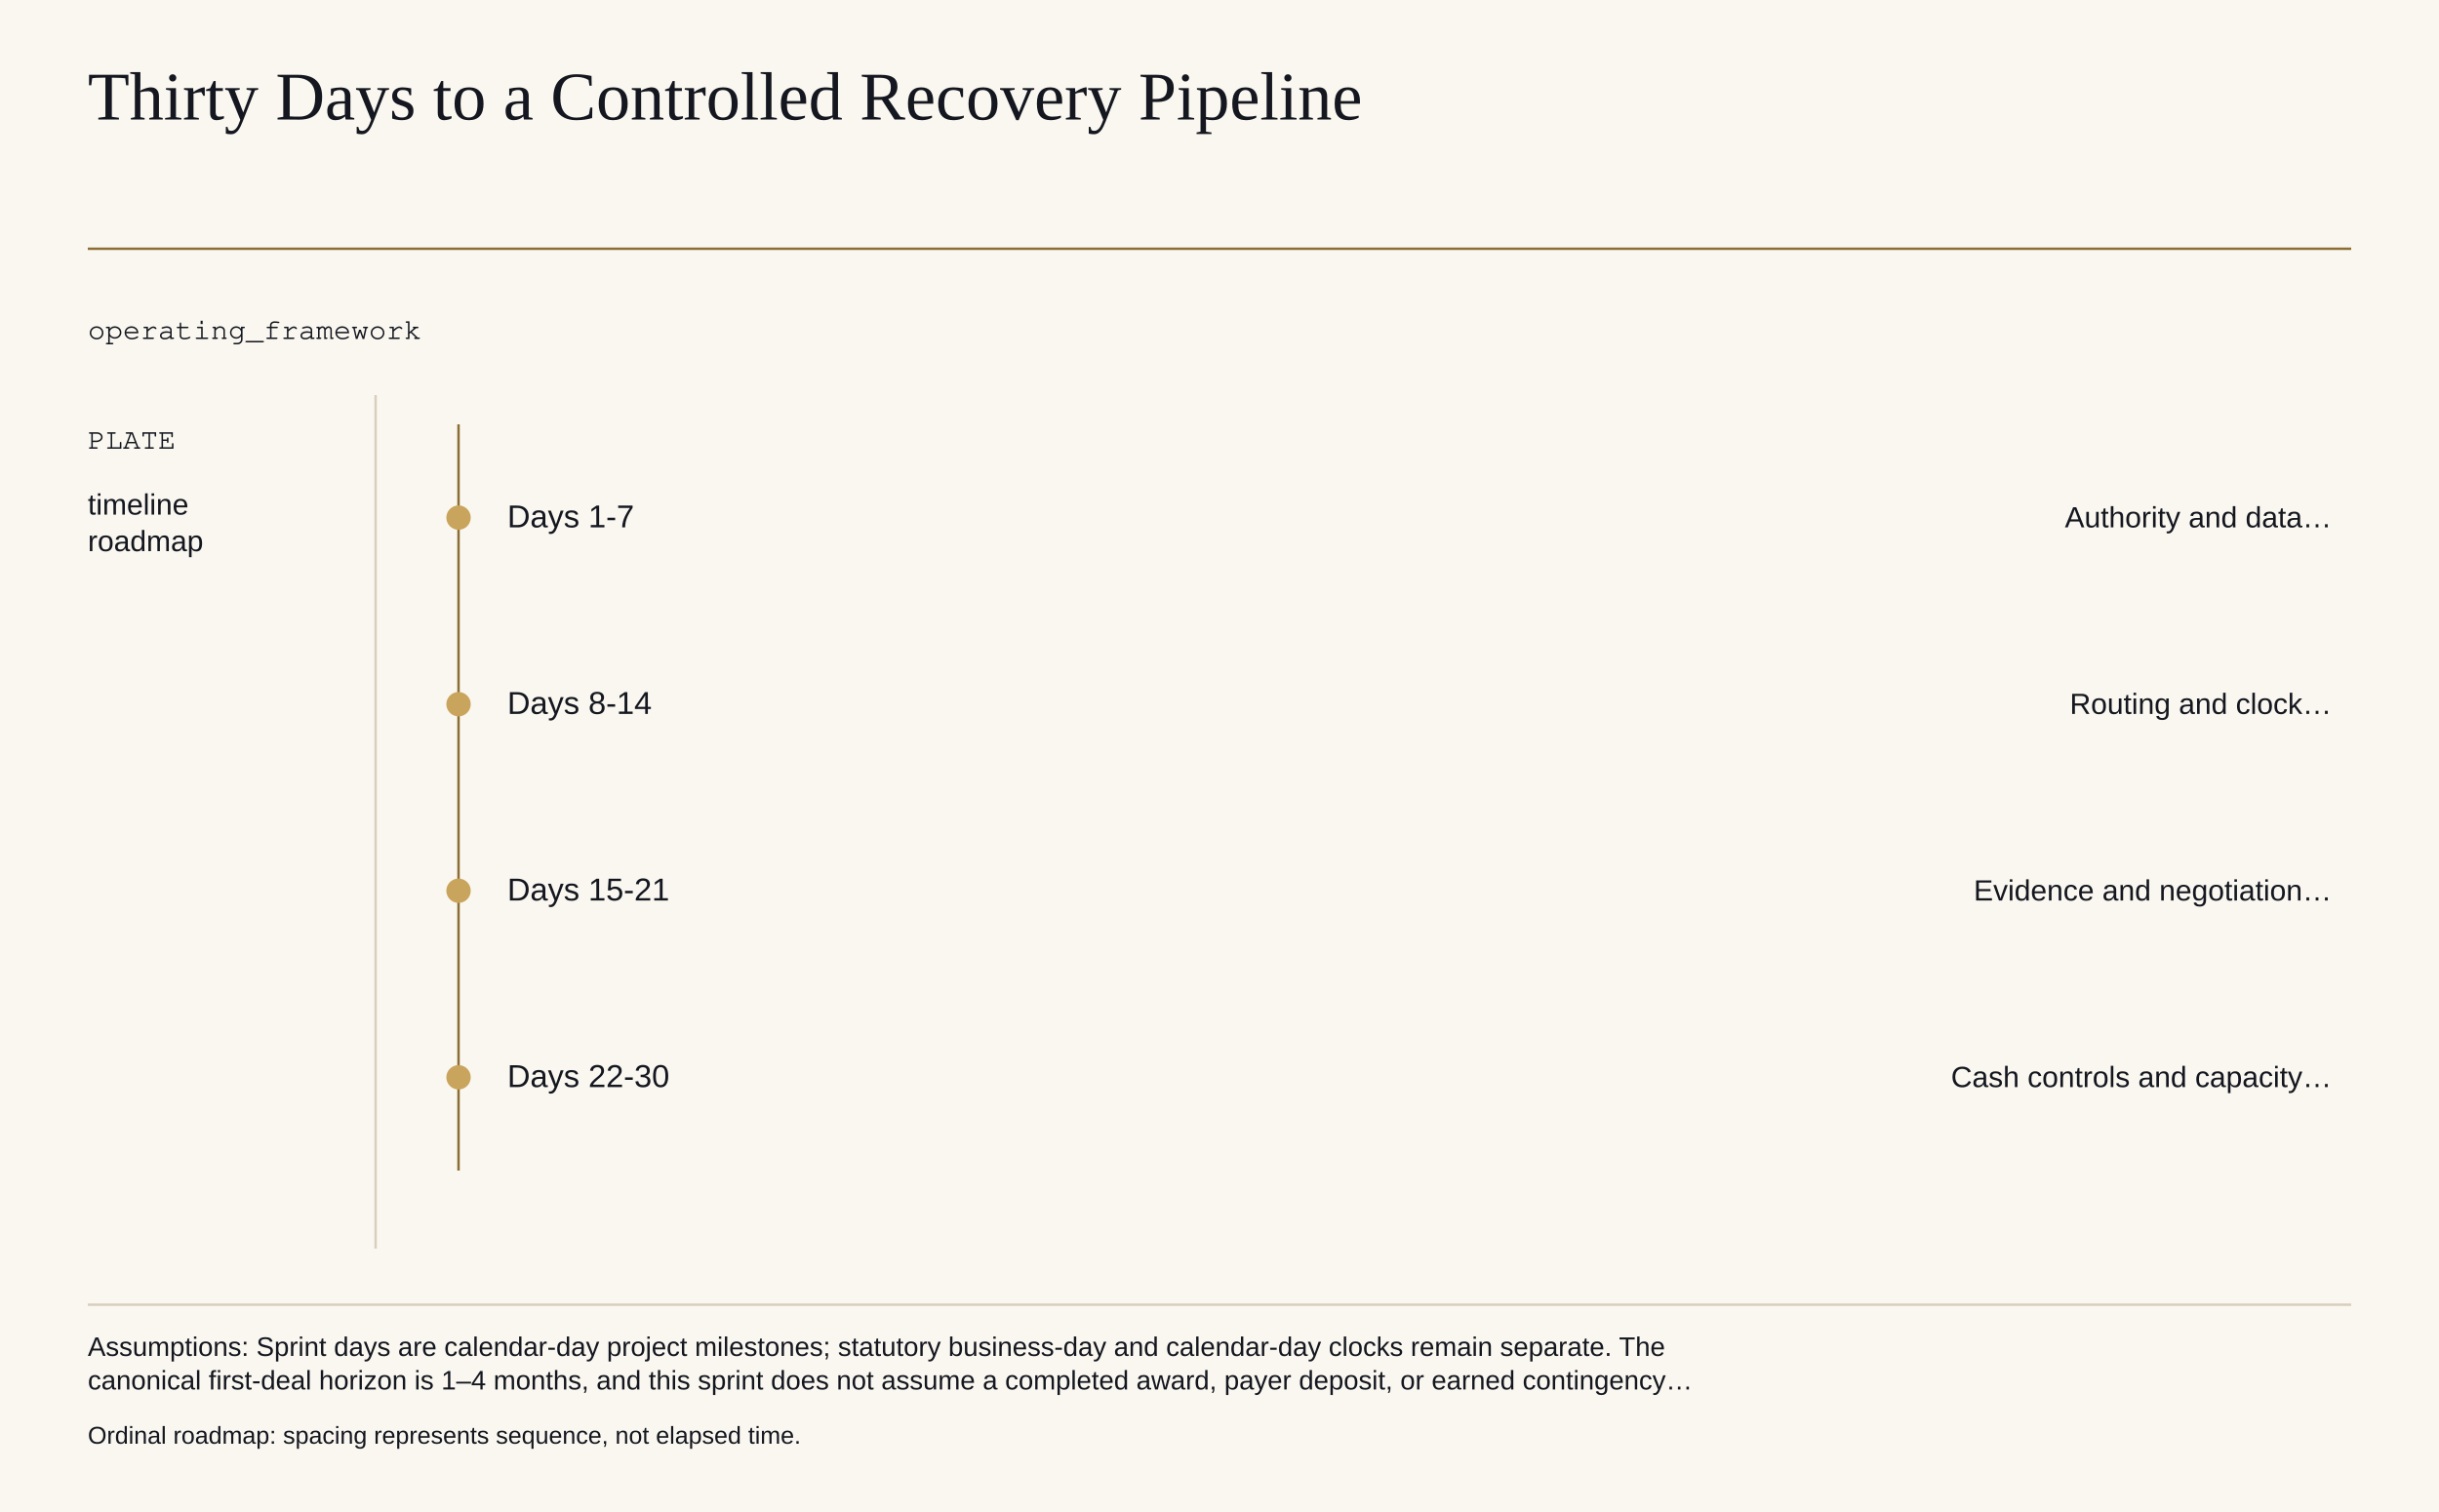
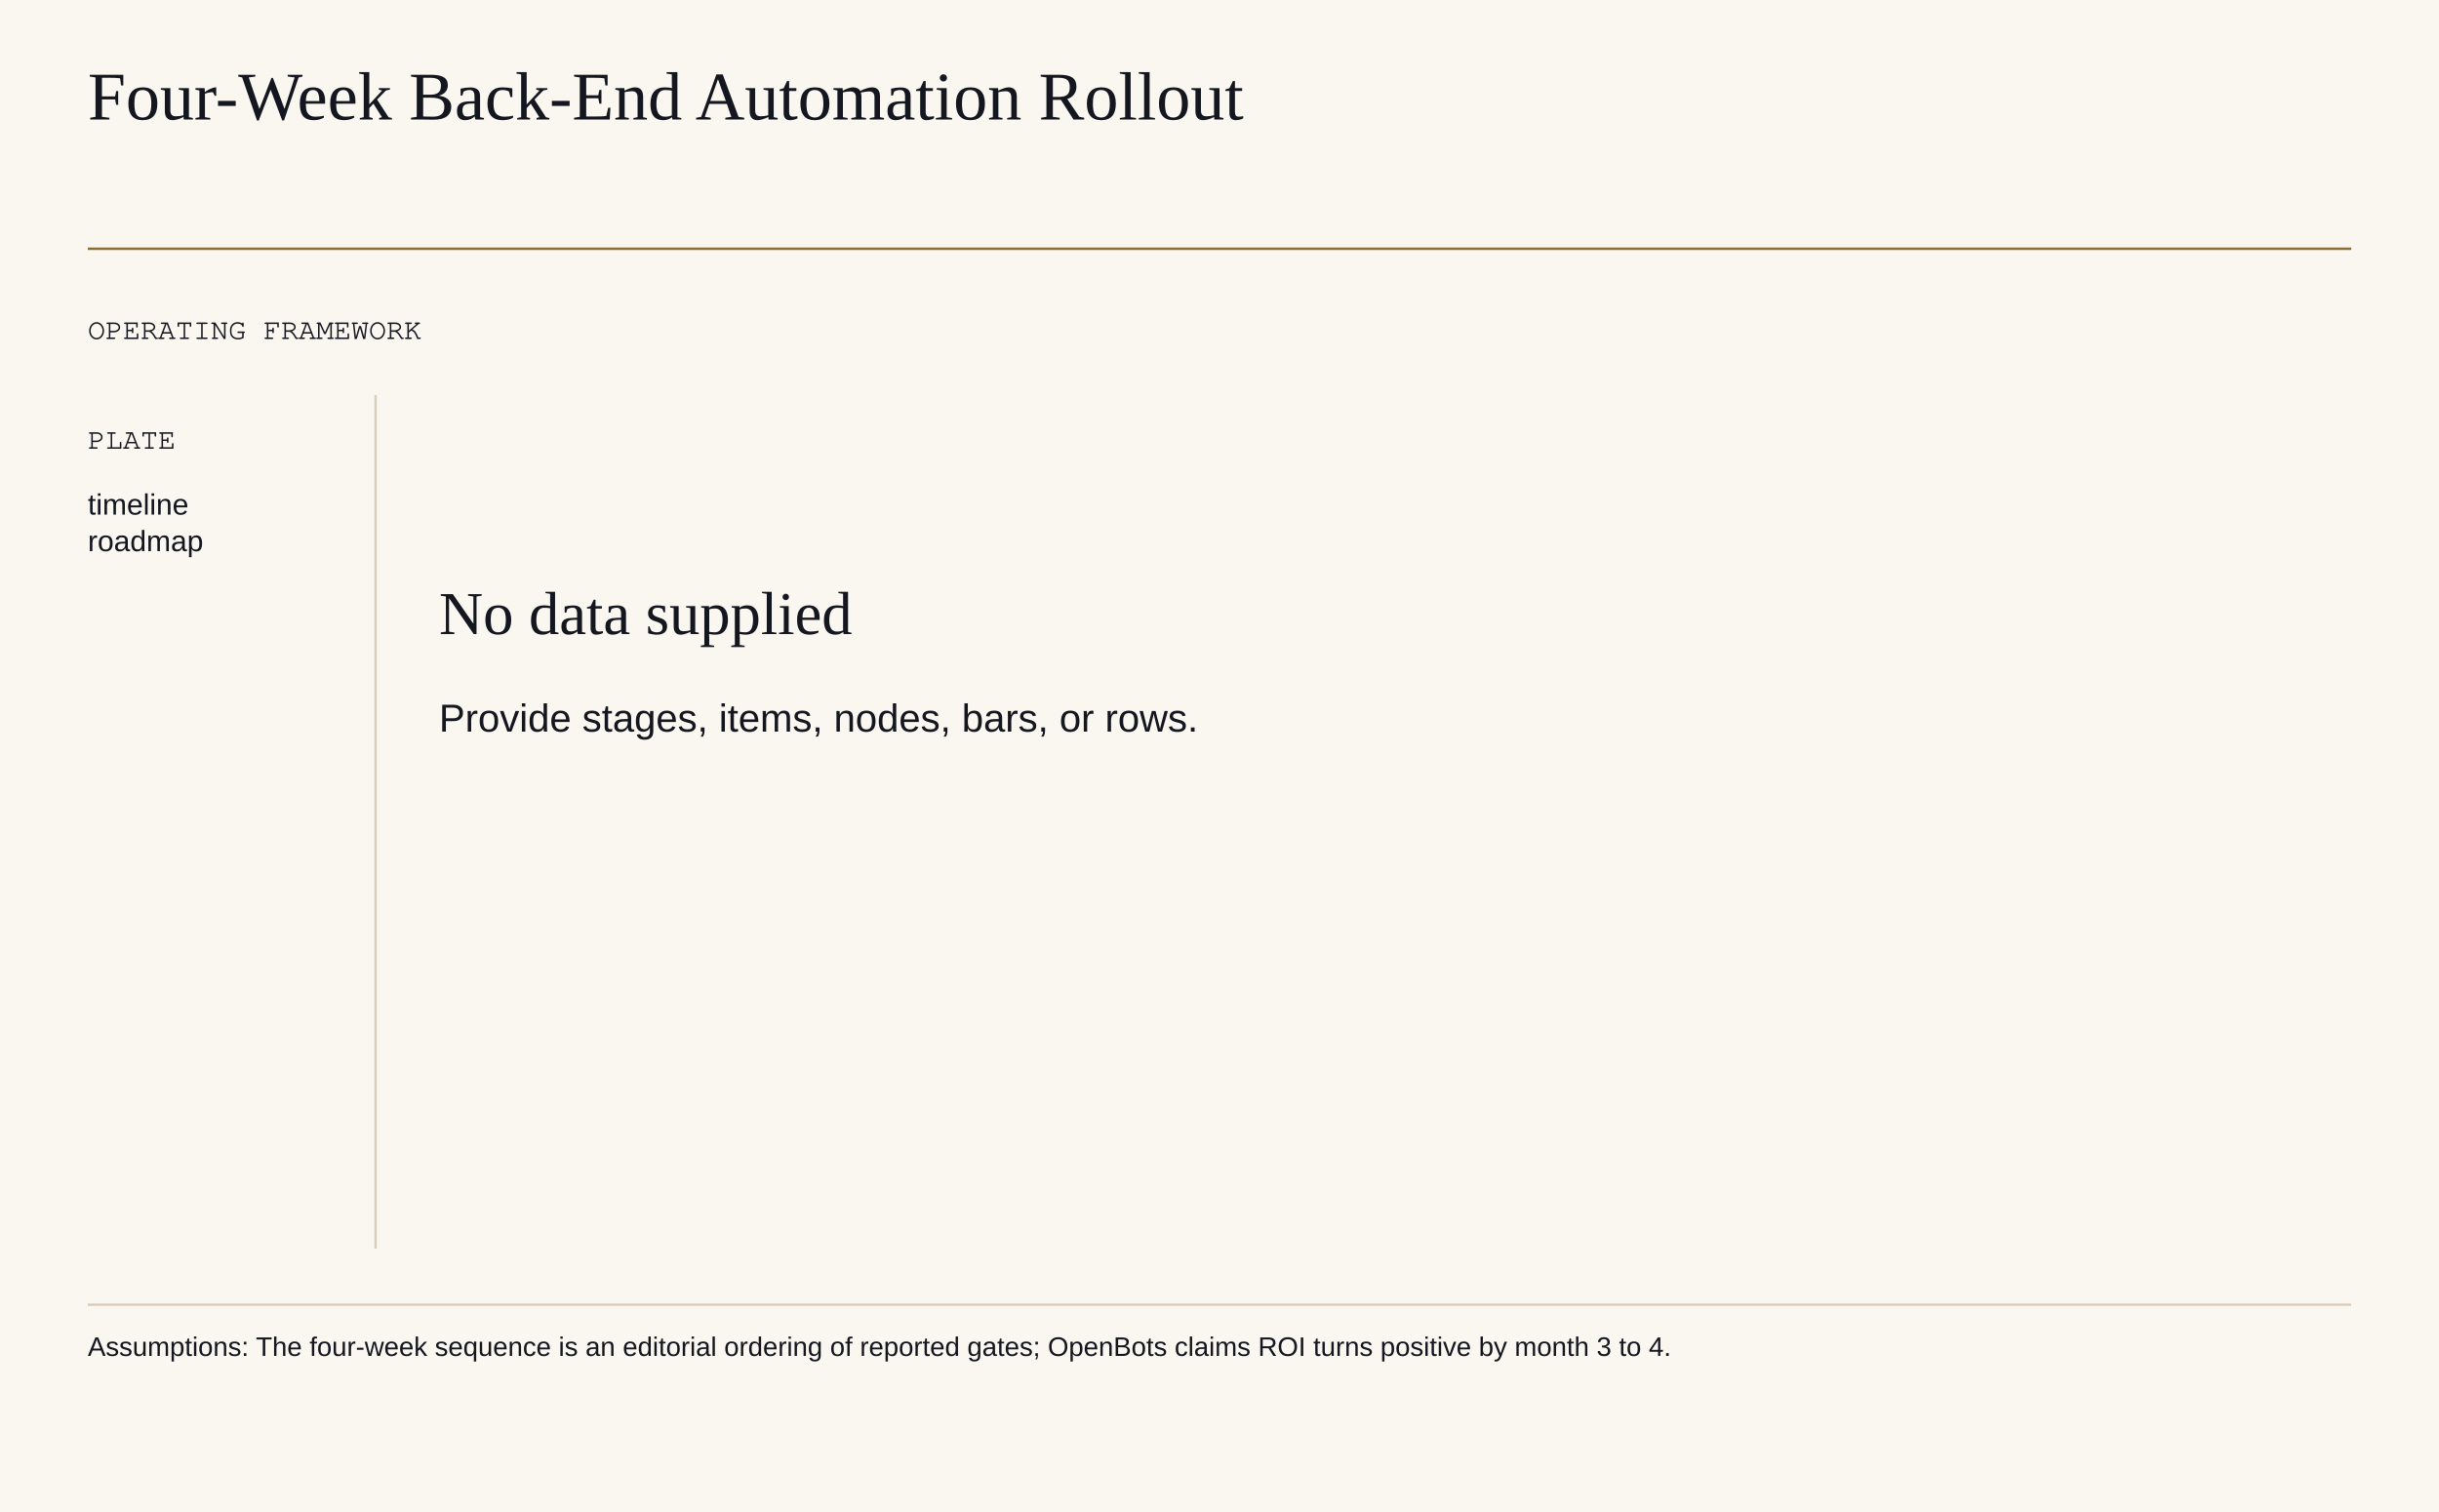
<svg xmlns="http://www.w3.org/2000/svg" viewBox="0 0 1000 620" role="img">
  <rect x="0" y="0" width="1000" height="620" fill="#FAF7F0" stroke="none" stroke-width="1" />
  <text x="36" y="49" font-family="Georgia, 'Times New Roman', serif" font-size="28" fill="#14171F" text-anchor="start" style="font-variant-numeric:tabular-nums">
-     <tspan x="36" dy="0">Thirty Days to a Controlled Recovery Pipeline</tspan>
+     <tspan x="36" dy="0">Four-Week Back-End Automation Rollout</tspan>
  </text>
  <line x1="36" y1="102" x2="964" y2="102" stroke="#8C6D32" stroke-width="1" />
  <text x="36" y="139" font-family="Courier, monospace" font-size="12" fill="#14171F" text-anchor="start" style="font-variant-numeric:tabular-nums">
-     <tspan x="36" dy="0">operating_framework</tspan>
+     <tspan x="36" dy="0">OPERATING FRAMEWORK</tspan>
  </text>
  <line x1="154" y1="162" x2="154" y2="512" stroke="#D8CEBE" stroke-width="1" />
  <text x="36" y="184" font-family="Courier, monospace" font-size="12" fill="#14171F" text-anchor="start" style="font-variant-numeric:tabular-nums">
    <tspan x="36" dy="0">PLATE</tspan>
  </text>
  <text x="36" y="211" font-family="Arial, Helvetica, sans-serif" font-size="12" fill="#14171F" text-anchor="start" style="font-variant-numeric:tabular-nums">
    <tspan x="36" dy="0">timeline</tspan>
    <tspan x="36" dy="15.0">roadmap</tspan>
  </text>
-   <line x1="188" y1="174" x2="188" y2="480" stroke="#8C6D32" stroke-width="1" />
-   <circle cx="188" cy="212.25" r="5" fill="#C9A45C" stroke="none" stroke-width="1" />
-   <text x="208" y="216.25" font-family="Arial, Helvetica, sans-serif" font-size="13" fill="#14171F" text-anchor="start" style="font-variant-numeric:tabular-nums">
-     <tspan x="208" dy="0">Days 1-7</tspan>
+   <text x="180" y="260" font-family="Georgia, 'Times New Roman', serif" font-size="25" fill="#14171F" text-anchor="start" style="font-variant-numeric:tabular-nums">
+     <tspan x="180" dy="0">No data supplied</tspan>
  </text>
-   <text x="956" y="216.25" font-family="Arial, Helvetica, sans-serif" font-size="12" fill="#14171F" text-anchor="end" style="font-variant-numeric:tabular-nums">
-     <tspan x="956" dy="0">Authority and data…</tspan>
-   </text>
-   <circle cx="188" cy="288.75" r="5" fill="#C9A45C" stroke="none" stroke-width="1" />
-   <text x="208" y="292.75" font-family="Arial, Helvetica, sans-serif" font-size="13" fill="#14171F" text-anchor="start" style="font-variant-numeric:tabular-nums">
-     <tspan x="208" dy="0">Days 8-14</tspan>
-   </text>
-   <text x="956" y="292.75" font-family="Arial, Helvetica, sans-serif" font-size="12" fill="#14171F" text-anchor="end" style="font-variant-numeric:tabular-nums">
-     <tspan x="956" dy="0">Routing and clock…</tspan>
-   </text>
-   <circle cx="188" cy="365.25" r="5" fill="#C9A45C" stroke="none" stroke-width="1" />
-   <text x="208" y="369.25" font-family="Arial, Helvetica, sans-serif" font-size="13" fill="#14171F" text-anchor="start" style="font-variant-numeric:tabular-nums">
-     <tspan x="208" dy="0">Days 15-21</tspan>
-   </text>
-   <text x="956" y="369.25" font-family="Arial, Helvetica, sans-serif" font-size="12" fill="#14171F" text-anchor="end" style="font-variant-numeric:tabular-nums">
-     <tspan x="956" dy="0">Evidence and negotiation…</tspan>
-   </text>
-   <circle cx="188" cy="441.75" r="5" fill="#C9A45C" stroke="none" stroke-width="1" />
-   <text x="208" y="445.75" font-family="Arial, Helvetica, sans-serif" font-size="13" fill="#14171F" text-anchor="start" style="font-variant-numeric:tabular-nums">
-     <tspan x="208" dy="0">Days 22-30</tspan>
-   </text>
-   <text x="956" y="445.75" font-family="Arial, Helvetica, sans-serif" font-size="12" fill="#14171F" text-anchor="end" style="font-variant-numeric:tabular-nums">
-     <tspan x="956" dy="0">Cash controls and capacity…</tspan>
+   <text x="180" y="300" font-family="Arial, Helvetica, sans-serif" font-size="16" fill="#14171F" text-anchor="start" style="font-variant-numeric:tabular-nums">
+     <tspan x="180" dy="0">Provide stages, items, nodes, bars, or rows.</tspan>
  </text>
  <line x1="36" y1="535" x2="964" y2="535" stroke="#D8CEBE" stroke-width="1" />
  <text x="36" y="556" font-family="Arial, Helvetica, sans-serif" font-size="11" fill="#14171F" text-anchor="start" style="font-variant-numeric:tabular-nums">
-     <tspan x="36" dy="0">Assumptions: Sprint days are calendar-day project milestones; statutory business-day and calendar-day clocks remain separate. The</tspan>
-     <tspan x="36" dy="13.75">canonical first-deal horizon is 1–4 months, and this sprint does not assume a completed award, payer deposit, or earned contingency…</tspan>
+     <tspan x="36" dy="0">Assumptions: The four-week sequence is an editorial ordering of reported gates; OpenBots claims ROI turns positive by month 3 to 4.</tspan>
  </text>
  <text x="36" y="592" font-family="Arial, Helvetica, sans-serif" font-size="10" fill="#14171F" text-anchor="start" style="font-variant-numeric:tabular-nums">
-     <tspan x="36" dy="0">Ordinal roadmap: spacing represents sequence, not elapsed time.</tspan>
+     <tspan x="36" dy="0" />
  </text>
</svg>
